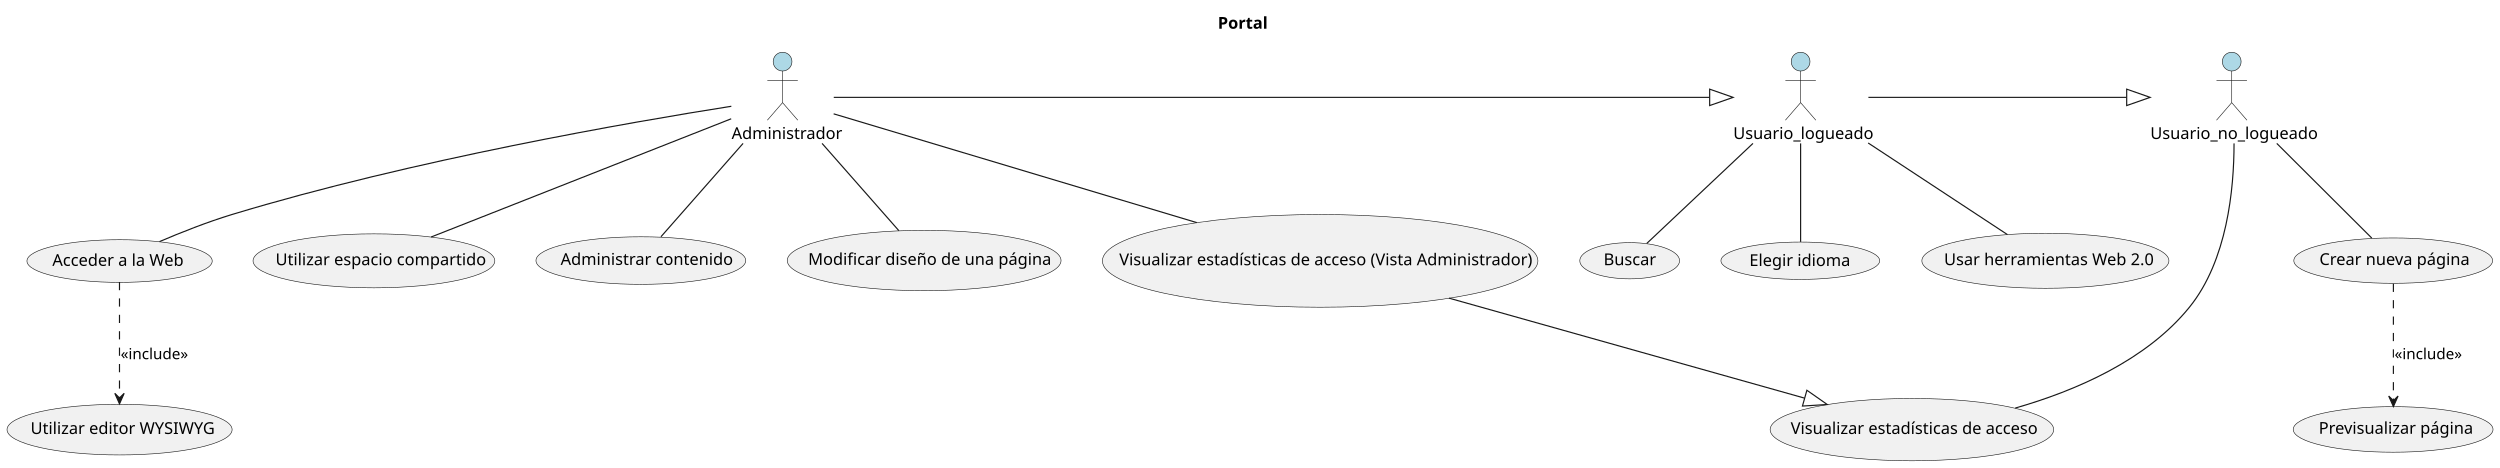
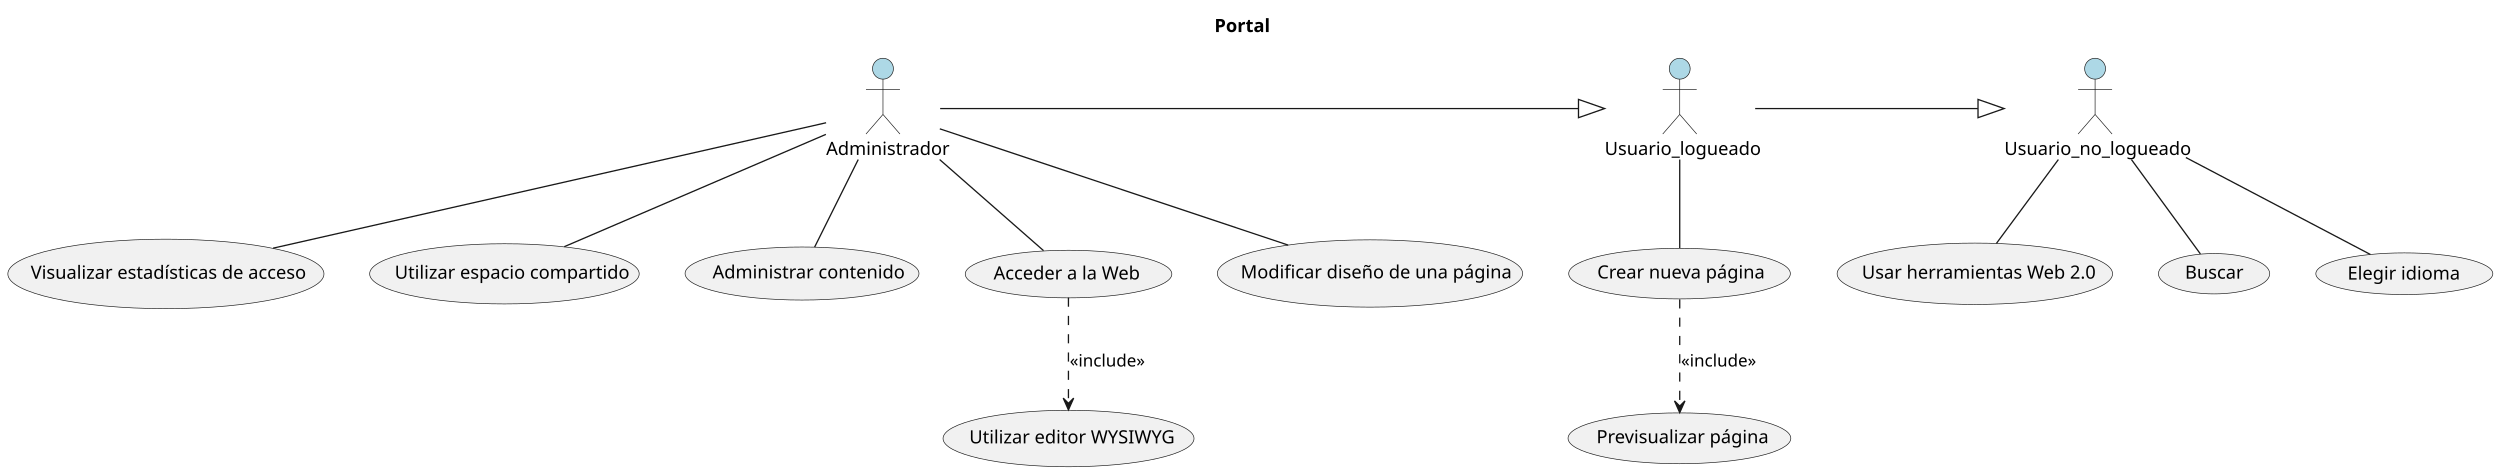
- <svg xmlns="http://www.w3.org/2000/svg" contentStyleType="text/css" height="399px" preserveAspectRatio="none" style="width:2134px;height:399px;background:#FFFFFF;" version="1.1" viewBox="0 0 2134 399" width="2134px" zoomAndPan="magnify">
+ <svg xmlns="http://www.w3.org/2000/svg" contentStyleType="text/css" height="363px" preserveAspectRatio="none" style="width:1914px;height:363px;background:#FFFFFF;" version="1.1" viewBox="0 0 1914 363" width="1914px" zoomAndPan="magnify">
  <defs />
  <g>
-     <rect fill="none" height="27.609" id="_title" style="stroke:none;stroke-width:1.0;" width="51" x="1034.52" y="5" />
-     <text fill="#000000" font-family="sans-serif" font-size="14" font-weight="bold" lengthAdjust="spacing" textLength="41" x="1039.52" y="24.533">Portal</text>
+     <rect fill="none" height="27.609" id="_title" style="stroke:none;stroke-width:1.0;" width="51" x="924.752" y="5" />
+     <text fill="#000000" font-family="sans-serif" font-size="14" font-weight="bold" lengthAdjust="spacing" textLength="41" x="929.752" y="24.533">Portal</text>
    <g id="elem_Usuario_no_logueado">
-       <ellipse cx="1905" cy="52.609" fill="#ADD8E6" rx="8" ry="8" style="stroke:#181818;stroke-width:0.5;" />
-       <path d="M1905,60.609 L1905,87.609 M1892,68.609 L1918,68.609 M1905,87.609 L1892,102.609 M1905,87.609 L1918,102.609 " fill="none" style="stroke:#181818;stroke-width:0.5;" />
-       <text fill="#000000" font-family="sans-serif" font-size="14" lengthAdjust="spacing" textLength="139" x="1835.5" y="118.643">Usuario_no_logueado</text>
+       <ellipse cx="1604" cy="52.609" fill="#ADD8E6" rx="8" ry="8" style="stroke:#181818;stroke-width:0.5;" />
+       <path d="M1604,60.609 L1604,87.609 M1591,68.609 L1617,68.609 M1604,87.609 L1591,102.609 M1604,87.609 L1617,102.609 " fill="none" style="stroke:#181818;stroke-width:0.5;" />
+       <text fill="#000000" font-family="sans-serif" font-size="14" lengthAdjust="spacing" textLength="139" x="1534.5" y="118.643">Usuario_no_logueado</text>
    </g>
    <g id="elem_Usuario_logueado">
-       <ellipse cx="1537" cy="52.609" fill="#ADD8E6" rx="8" ry="8" style="stroke:#181818;stroke-width:0.5;" />
-       <path d="M1537,60.609 L1537,87.609 M1524,68.609 L1550,68.609 M1537,87.609 L1524,102.609 M1537,87.609 L1550,102.609 " fill="none" style="stroke:#181818;stroke-width:0.5;" />
-       <text fill="#000000" font-family="sans-serif" font-size="14" lengthAdjust="spacing" textLength="115" x="1479.5" y="118.643">Usuario_logueado</text>
+       <ellipse cx="1286" cy="52.609" fill="#ADD8E6" rx="8" ry="8" style="stroke:#181818;stroke-width:0.5;" />
+       <path d="M1286,60.609 L1286,87.609 M1273,68.609 L1299,68.609 M1286,87.609 L1273,102.609 M1286,87.609 L1299,102.609 " fill="none" style="stroke:#181818;stroke-width:0.5;" />
+       <text fill="#000000" font-family="sans-serif" font-size="14" lengthAdjust="spacing" textLength="115" x="1228.5" y="118.643">Usuario_logueado</text>
    </g>
    <g id="elem_Administrador">
-       <ellipse cx="668" cy="52.609" fill="#ADD8E6" rx="8" ry="8" style="stroke:#181818;stroke-width:0.5;" />
-       <path d="M668,60.609 L668,87.609 M655,68.609 L681,68.609 M668,87.609 L655,102.609 M668,87.609 L681,102.609 " fill="none" style="stroke:#181818;stroke-width:0.5;" />
-       <text fill="#000000" font-family="sans-serif" font-size="14" lengthAdjust="spacing" textLength="87" x="624.5" y="118.643">Administrador</text>
+       <ellipse cx="676" cy="52.609" fill="#ADD8E6" rx="8" ry="8" style="stroke:#181818;stroke-width:0.5;" />
+       <path d="M676,60.609 L676,87.609 M663,68.609 L689,68.609 M676,87.609 L663,102.609 M676,87.609 L689,102.609 " fill="none" style="stroke:#181818;stroke-width:0.5;" />
+       <text fill="#000000" font-family="sans-serif" font-size="14" lengthAdjust="spacing" textLength="87" x="632.5" y="118.643">Administrador</text>
    </g>
    <g id="elem_HW">
-       <ellipse cx="1745.942" cy="222.598" fill="#F1F1F1" rx="105.442" ry="23.488" style="stroke:#181818;stroke-width:0.5;" />
-       <text fill="#000000" font-family="sans-serif" font-size="14" lengthAdjust="spacing" textLength="173" x="1659.442" y="226.326">Usar herramientas Web 2.0</text>
+       <ellipse cx="1511.942" cy="209.598" fill="#F1F1F1" rx="105.442" ry="23.488" style="stroke:#181818;stroke-width:0.5;" />
+       <text fill="#000000" font-family="sans-serif" font-size="14" lengthAdjust="spacing" textLength="173" x="1425.442" y="213.326">Usar herramientas Web 2.0</text>
    </g>
    <g id="elem_B">
-       <ellipse cx="1391.1" cy="222.562" fill="#F1F1F1" rx="42.6" ry="15.452" style="stroke:#181818;stroke-width:0.5;" />
-       <text fill="#000000" font-family="sans-serif" font-size="14" lengthAdjust="spacing" textLength="44" x="1368.835" y="226.373">Buscar</text>
+       <ellipse cx="1695.1" cy="209.562" fill="#F1F1F1" rx="42.6" ry="15.452" style="stroke:#181818;stroke-width:0.5;" />
+       <text fill="#000000" font-family="sans-serif" font-size="14" lengthAdjust="spacing" textLength="44" x="1672.835" y="213.373">Buscar</text>
    </g>
    <g id="elem_EI">
-       <ellipse cx="1536.752" cy="222.56" fill="#F1F1F1" rx="67.752" ry="15.95" style="stroke:#181818;stroke-width:0.5;" />
-       <text fill="#000000" font-family="sans-serif" font-size="14" lengthAdjust="spacing" textLength="81" x="1493.252" y="227.076">Elegir idioma</text>
+       <ellipse cx="1840.752" cy="209.56" fill="#F1F1F1" rx="67.752" ry="15.95" style="stroke:#181818;stroke-width:0.5;" />
+       <text fill="#000000" font-family="sans-serif" font-size="14" lengthAdjust="spacing" textLength="81" x="1797.252" y="214.076">Elegir idioma</text>
    </g>
    <g id="elem_CNP">
-       <ellipse cx="2042.848" cy="222.479" fill="#F1F1F1" rx="84.848" ry="19.37" style="stroke:#181818;stroke-width:0.5;" />
-       <text fill="#000000" font-family="sans-serif" font-size="14" lengthAdjust="spacing" textLength="126" x="1979.848" y="226.208">Crear nueva página</text>
+       <ellipse cx="1285.848" cy="209.479" fill="#F1F1F1" rx="84.848" ry="19.37" style="stroke:#181818;stroke-width:0.5;" />
+       <text fill="#000000" font-family="sans-serif" font-size="14" lengthAdjust="spacing" textLength="126" x="1222.848" y="213.208">Crear nueva página</text>
    </g>
    <g id="elem_PP">
-       <ellipse cx="2042.77" cy="366.563" fill="#F1F1F1" rx="85.27" ry="19.454" style="stroke:#181818;stroke-width:0.5;" />
-       <text fill="#000000" font-family="sans-serif" font-size="14" lengthAdjust="spacing" textLength="127" x="1979.27" y="370.292">Previsualizar página</text>
+       <ellipse cx="1285.77" cy="335.563" fill="#F1F1F1" rx="85.27" ry="19.454" style="stroke:#181818;stroke-width:0.5;" />
+       <text fill="#000000" font-family="sans-serif" font-size="14" lengthAdjust="spacing" textLength="127" x="1222.27" y="339.292">Previsualizar página</text>
    </g>
    <g id="elem_VEA">
-       <ellipse cx="1632.018" cy="366.713" fill="#F1F1F1" rx="121.018" ry="26.604" style="stroke:#181818;stroke-width:0.5;" />
-       <text fill="#000000" font-family="sans-serif" font-size="14" lengthAdjust="spacing" textLength="207" x="1528.518" y="370.442">Visualizar estadísticas de acceso</text>
-     </g>
-     <g id="elem_VEAVA">
-       <ellipse cx="1126.878" cy="222.685" fill="#F1F1F1" rx="185.878" ry="39.576" style="stroke:#181818;stroke-width:0.5;" />
-       <text fill="#000000" font-family="sans-serif" font-size="14" lengthAdjust="spacing" textLength="343" x="955.378" y="226.413">Visualizar estadísticas de acceso (Vista Administrador)</text>
+       <ellipse cx="127.018" cy="209.713" fill="#F1F1F1" rx="121.018" ry="26.604" style="stroke:#181818;stroke-width:0.5;" />
+       <text fill="#000000" font-family="sans-serif" font-size="14" lengthAdjust="spacing" textLength="207" x="23.518" y="213.441">Visualizar estadísticas de acceso</text>
    </g>
    <g id="elem_UEC">
-       <ellipse cx="319.19" cy="222.647" fill="#F1F1F1" rx="103.19" ry="23.038" style="stroke:#181818;stroke-width:0.5;" />
-       <text fill="#000000" font-family="sans-serif" font-size="14" lengthAdjust="spacing" textLength="168" x="235.19" y="226.376">Utilizar espacio compartido</text>
+       <ellipse cx="386.19" cy="209.647" fill="#F1F1F1" rx="103.19" ry="23.038" style="stroke:#181818;stroke-width:0.5;" />
+       <text fill="#000000" font-family="sans-serif" font-size="14" lengthAdjust="spacing" textLength="168" x="302.19" y="213.376">Utilizar espacio compartido</text>
    </g>
    <g id="elem_AC">
-       <ellipse cx="547.035" cy="222.416" fill="#F1F1F1" rx="89.535" ry="20.307" style="stroke:#181818;stroke-width:0.5;" />
-       <text fill="#000000" font-family="sans-serif" font-size="14" lengthAdjust="spacing" textLength="137" x="478.535" y="226.145">Administrar contenido</text>
+       <ellipse cx="614.035" cy="209.416" fill="#F1F1F1" rx="89.535" ry="20.307" style="stroke:#181818;stroke-width:0.5;" />
+       <text fill="#000000" font-family="sans-serif" font-size="14" lengthAdjust="spacing" textLength="137" x="545.535" y="213.145">Administrar contenido</text>
    </g>
    <g id="elem_AW">
-       <ellipse cx="102.079" cy="222.825" fill="#F1F1F1" rx="79.079" ry="18.216" style="stroke:#181818;stroke-width:0.5;" />
-       <text fill="#000000" font-family="sans-serif" font-size="14" lengthAdjust="spacing" textLength="112" x="44.675" y="226.949">Acceder a la Web</text>
+       <ellipse cx="818.078" cy="209.825" fill="#F1F1F1" rx="79.079" ry="18.216" style="stroke:#181818;stroke-width:0.5;" />
+       <text fill="#000000" font-family="sans-serif" font-size="14" lengthAdjust="spacing" textLength="112" x="760.675" y="213.949">Acceder a la Web</text>
    </g>
    <g id="elem_UE">
-       <ellipse cx="102.07" cy="366.723" fill="#F1F1F1" rx="96.07" ry="21.614" style="stroke:#181818;stroke-width:0.5;" />
-       <text fill="#000000" font-family="sans-serif" font-size="14" lengthAdjust="spacing" textLength="152" x="26.07" y="370.452">Utilizar editor WYSIWYG</text>
+       <ellipse cx="818.07" cy="335.723" fill="#F1F1F1" rx="96.07" ry="21.614" style="stroke:#181818;stroke-width:0.5;" />
+       <text fill="#000000" font-family="sans-serif" font-size="14" lengthAdjust="spacing" textLength="152" x="742.07" y="339.452">Utilizar editor WYSIWYG</text>
    </g>
    <g id="elem_MDP">
-       <ellipse cx="788.855" cy="222.381" fill="#F1F1F1" rx="116.855" ry="25.771" style="stroke:#181818;stroke-width:0.5;" />
-       <text fill="#000000" font-family="sans-serif" font-size="14" lengthAdjust="spacing" textLength="198" x="689.855" y="226.109">Modificar diseño de una página</text>
+       <ellipse cx="1048.855" cy="209.381" fill="#F1F1F1" rx="116.855" ry="25.771" style="stroke:#181818;stroke-width:0.5;" />
+       <text fill="#000000" font-family="sans-serif" font-size="14" lengthAdjust="spacing" textLength="198" x="949.855" y="213.109">Modificar diseño de una página</text>
    </g>
    <g id="link_Usuario_logueado_Usuario_no_logueado">
-       <path d="M1594.86,83.109 C1668.29,83.109 1741.72,83.109 1815.14,83.109 " fill="none" id="Usuario_logueado-to-Usuario_no_logueado" style="stroke:#181818;stroke-width:1.0;" />
-       <polygon fill="none" points="1815.34,76.109,1835.34,83.109,1815.34,90.109,1815.34,76.109" style="stroke:#181818;stroke-width:1.0;" />
+       <path d="M1343.76,83.109 C1400.6,83.109 1457.43,83.109 1514.26,83.109 " fill="none" id="Usuario_logueado-to-Usuario_no_logueado" style="stroke:#181818;stroke-width:1.0;" />
+       <polygon fill="none" points="1514.37,76.109,1534.37,83.109,1514.37,90.109,1514.37,76.109" style="stroke:#181818;stroke-width:1.0;" />
    </g>
    <g id="link_Administrador_Usuario_logueado">
-       <path d="M711.7,83.109 C960.85,83.109 1209.99,83.109 1459.13,83.109 " fill="none" id="Administrador-to-Usuario_logueado" style="stroke:#181818;stroke-width:1.0;" />
-       <polygon fill="none" points="1459.37,76.109,1479.37,83.109,1459.37,90.109,1459.37,76.109" style="stroke:#181818;stroke-width:1.0;" />
+       <path d="M719.78,83.109 C882.56,83.109 1045.35,83.109 1208.13,83.109 " fill="none" id="Administrador-to-Usuario_logueado" style="stroke:#181818;stroke-width:1.0;" />
+       <polygon fill="none" points="1208.49,76.109,1228.49,83.109,1208.49,90.109,1208.49,76.109" style="stroke:#181818;stroke-width:1.0;" />
    </g>
-     <g id="link_Usuario_logueado_HW">
-       <path d="M1594.66,122.049 C1632.97,147.239 1681.85,179.409 1713.53,200.249 " fill="none" id="Usuario_logueado-HW" style="stroke:#181818;stroke-width:1.0;" />
+     <g id="link_Usuario_no_logueado_HW">
+       <path d="M1575.9,122.139 C1560.36,143.159 1541.6,168.559 1528.44,186.369 " fill="none" id="Usuario_no_logueado-HW" style="stroke:#181818;stroke-width:1.0;" />
    </g>
-     <g id="link_Usuario_logueado_B">
-       <path d="M1496.33,122.409 C1466.12,150.859 1426.66,188.019 1405.66,207.809 " fill="none" id="Usuario_logueado-B" style="stroke:#181818;stroke-width:1.0;" />
+     <g id="link_Usuario_no_logueado_B">
+       <path d="M1631.8,122.139 C1649.67,146.599 1671.87,176.959 1684.64,194.429 " fill="none" id="Usuario_no_logueado-B" style="stroke:#181818;stroke-width:1.0;" />
    </g>
-     <g id="link_Usuario_logueado_EI">
-       <path d="M1537,122.409 C1537,150.219 1537,186.369 1537,206.449 " fill="none" id="Usuario_logueado-EI" style="stroke:#181818;stroke-width:1.0;" />
+     <g id="link_Usuario_no_logueado_EI">
+       <path d="M1673.51,120.619 C1720.9,145.519 1780.99,177.079 1814.79,194.839 " fill="none" id="Usuario_no_logueado-EI" style="stroke:#181818;stroke-width:1.0;" />
    </g>
-     <g id="link_Usuario_no_logueado_VEA">
-       <path d="M1906.98,122.409 C1906.98,161.649 1901.09,222.369 1869,262.109 C1832.12,307.779 1771.09,333.799 1720.2,348.329 " fill="none" id="Usuario_no_logueado-VEA" style="stroke:#181818;stroke-width:1.0;" />
-     </g>
-     <g id="link_Usuario_no_logueado_CNP">
-       <path d="M1943.44,122.409 C1969.92,148.789 2003.92,182.669 2024.55,203.229 " fill="none" id="Usuario_no_logueado-CNP" style="stroke:#181818;stroke-width:1.0;" />
+     <g id="link_Usuario_logueado_CNP">
+       <path d="M1286,122.139 C1286,144.589 1286,172.029 1286,189.889 " fill="none" id="Usuario_logueado-CNP" style="stroke:#181818;stroke-width:1.0;" />
    </g>
    <g id="link_CNP_PP">
-       <path d="M2043,242.169 C2043,267.789 2043,313.989 2043,342.029 " fill="none" id="CNP-to-PP" style="stroke:#181818;stroke-width:1.0;stroke-dasharray:7.0,7.0;" />
-       <polygon fill="#181818" points="2043,347.039,2047,338.039,2043,342.039,2039,338.039,2043,347.039" style="stroke:#181818;stroke-width:1.0;" />
-       <text fill="#000000" font-family="sans-serif" font-size="13" lengthAdjust="spacing" textLength="55" x="2044" y="306.604">«include»</text>
+       <path d="M1286,229.169 C1286,250.909 1286,286.949 1286,310.739 " fill="none" id="CNP-to-PP" style="stroke:#181818;stroke-width:1.0;stroke-dasharray:7.0,7.0;" />
+       <polygon fill="#181818" points="1286,315.919,1290,306.919,1286,310.919,1282,306.919,1286,315.919" style="stroke:#181818;stroke-width:1.0;" />
+       <text fill="#000000" font-family="sans-serif" font-size="13" lengthAdjust="spacing" textLength="55" x="1287" y="280.604">«include»</text>
    </g>
-     <g id="link_Administrador_VEAVA">
-       <path d="M711.6,97.169 C782.2,118.319 923.52,160.659 1021.6,190.039 " fill="none" id="Administrador-VEAVA" style="stroke:#181818;stroke-width:1.0;" />
-     </g>
-     <g id="link_VEAVA_VEA">
-       <path d="M1236.89,254.509 C1327.64,280.029 1454.97,315.829 1540.31,339.829 " fill="none" id="VEAVA-to-VEA" style="stroke:#181818;stroke-width:1.0;" />
-       <polygon fill="none" points="1542.36,333.129,1559.72,345.289,1538.57,346.609,1542.36,333.129" style="stroke:#181818;stroke-width:1.0;" />
+     <g id="link_Administrador_VEA">
+       <path d="M632.46,93.979 C540.91,114.749 327.18,163.209 209.07,189.999 " fill="none" id="Administrador-VEA" style="stroke:#181818;stroke-width:1.0;" />
    </g>
    <g id="link_Administrador_UEC">
-       <path d="M624.15,101.389 C558.79,127.139 436.22,175.429 368,202.309 " fill="none" id="Administrador-UEC" style="stroke:#181818;stroke-width:1.0;" />
+       <path d="M632.27,102.879 C578.31,126.049 486.99,165.249 432.01,188.859 " fill="none" id="Administrador-UEC" style="stroke:#181818;stroke-width:1.0;" />
    </g>
    <g id="link_Administrador_AC">
-       <path d="M634.29,122.409 C611.5,148.319 582.34,181.449 564.17,202.099 " fill="none" id="Administrador-AC" style="stroke:#181818;stroke-width:1.0;" />
+       <path d="M657.06,122.139 C646.02,144.309 632.56,171.329 623.66,189.199 " fill="none" id="Administrador-AC" style="stroke:#181818;stroke-width:1.0;" />
    </g>
    <g id="link_Administrador_AW">
-       <path d="M624.27,90.709 C540.45,103.929 351.81,136.459 198,183.109 C177.04,189.469 154.25,198.509 136.14,206.229 " fill="none" id="Administrador-AW" style="stroke:#181818;stroke-width:1.0;" />
+       <path d="M719.38,122.139 C745.97,145.449 778.68,174.129 798.94,191.899 " fill="none" id="Administrador-AW" style="stroke:#181818;stroke-width:1.0;" />
    </g>
    <g id="link_AW_UE">
-       <path d="M102,240.739 C102,265.319 102,310.809 102,339.569 " fill="none" id="AW-to-UE" style="stroke:#181818;stroke-width:1.0;stroke-dasharray:7.0,7.0;" />
-       <polygon fill="#181818" points="102,344.729,106,335.729,102,339.729,98,335.729,102,344.729" style="stroke:#181818;stroke-width:1.0;" />
-       <text fill="#000000" font-family="sans-serif" font-size="13" lengthAdjust="spacing" textLength="55" x="103" y="306.604">«include»</text>
+       <path d="M818,227.849 C818,248.759 818,284.219 818,308.489 " fill="none" id="AW-to-UE" style="stroke:#181818;stroke-width:1.0;stroke-dasharray:7.0,7.0;" />
+       <polygon fill="#181818" points="818,313.789,822,304.789,818,308.789,814,304.789,818,313.789" style="stroke:#181818;stroke-width:1.0;" />
+       <text fill="#000000" font-family="sans-serif" font-size="13" lengthAdjust="spacing" textLength="55" x="819" y="280.604">«include»</text>
    </g>
    <g id="link_Administrador_MDP">
-       <path d="M701.71,122.409 C722.68,146.249 749.05,176.209 767.28,196.929 " fill="none" id="Administrador-MDP" style="stroke:#181818;stroke-width:1.0;" />
+       <path d="M719.52,98.639 C785.34,120.599 910.54,162.389 986.22,187.649 " fill="none" id="Administrador-MDP" style="stroke:#181818;stroke-width:1.0;" />
    </g>
  </g>
</svg>
